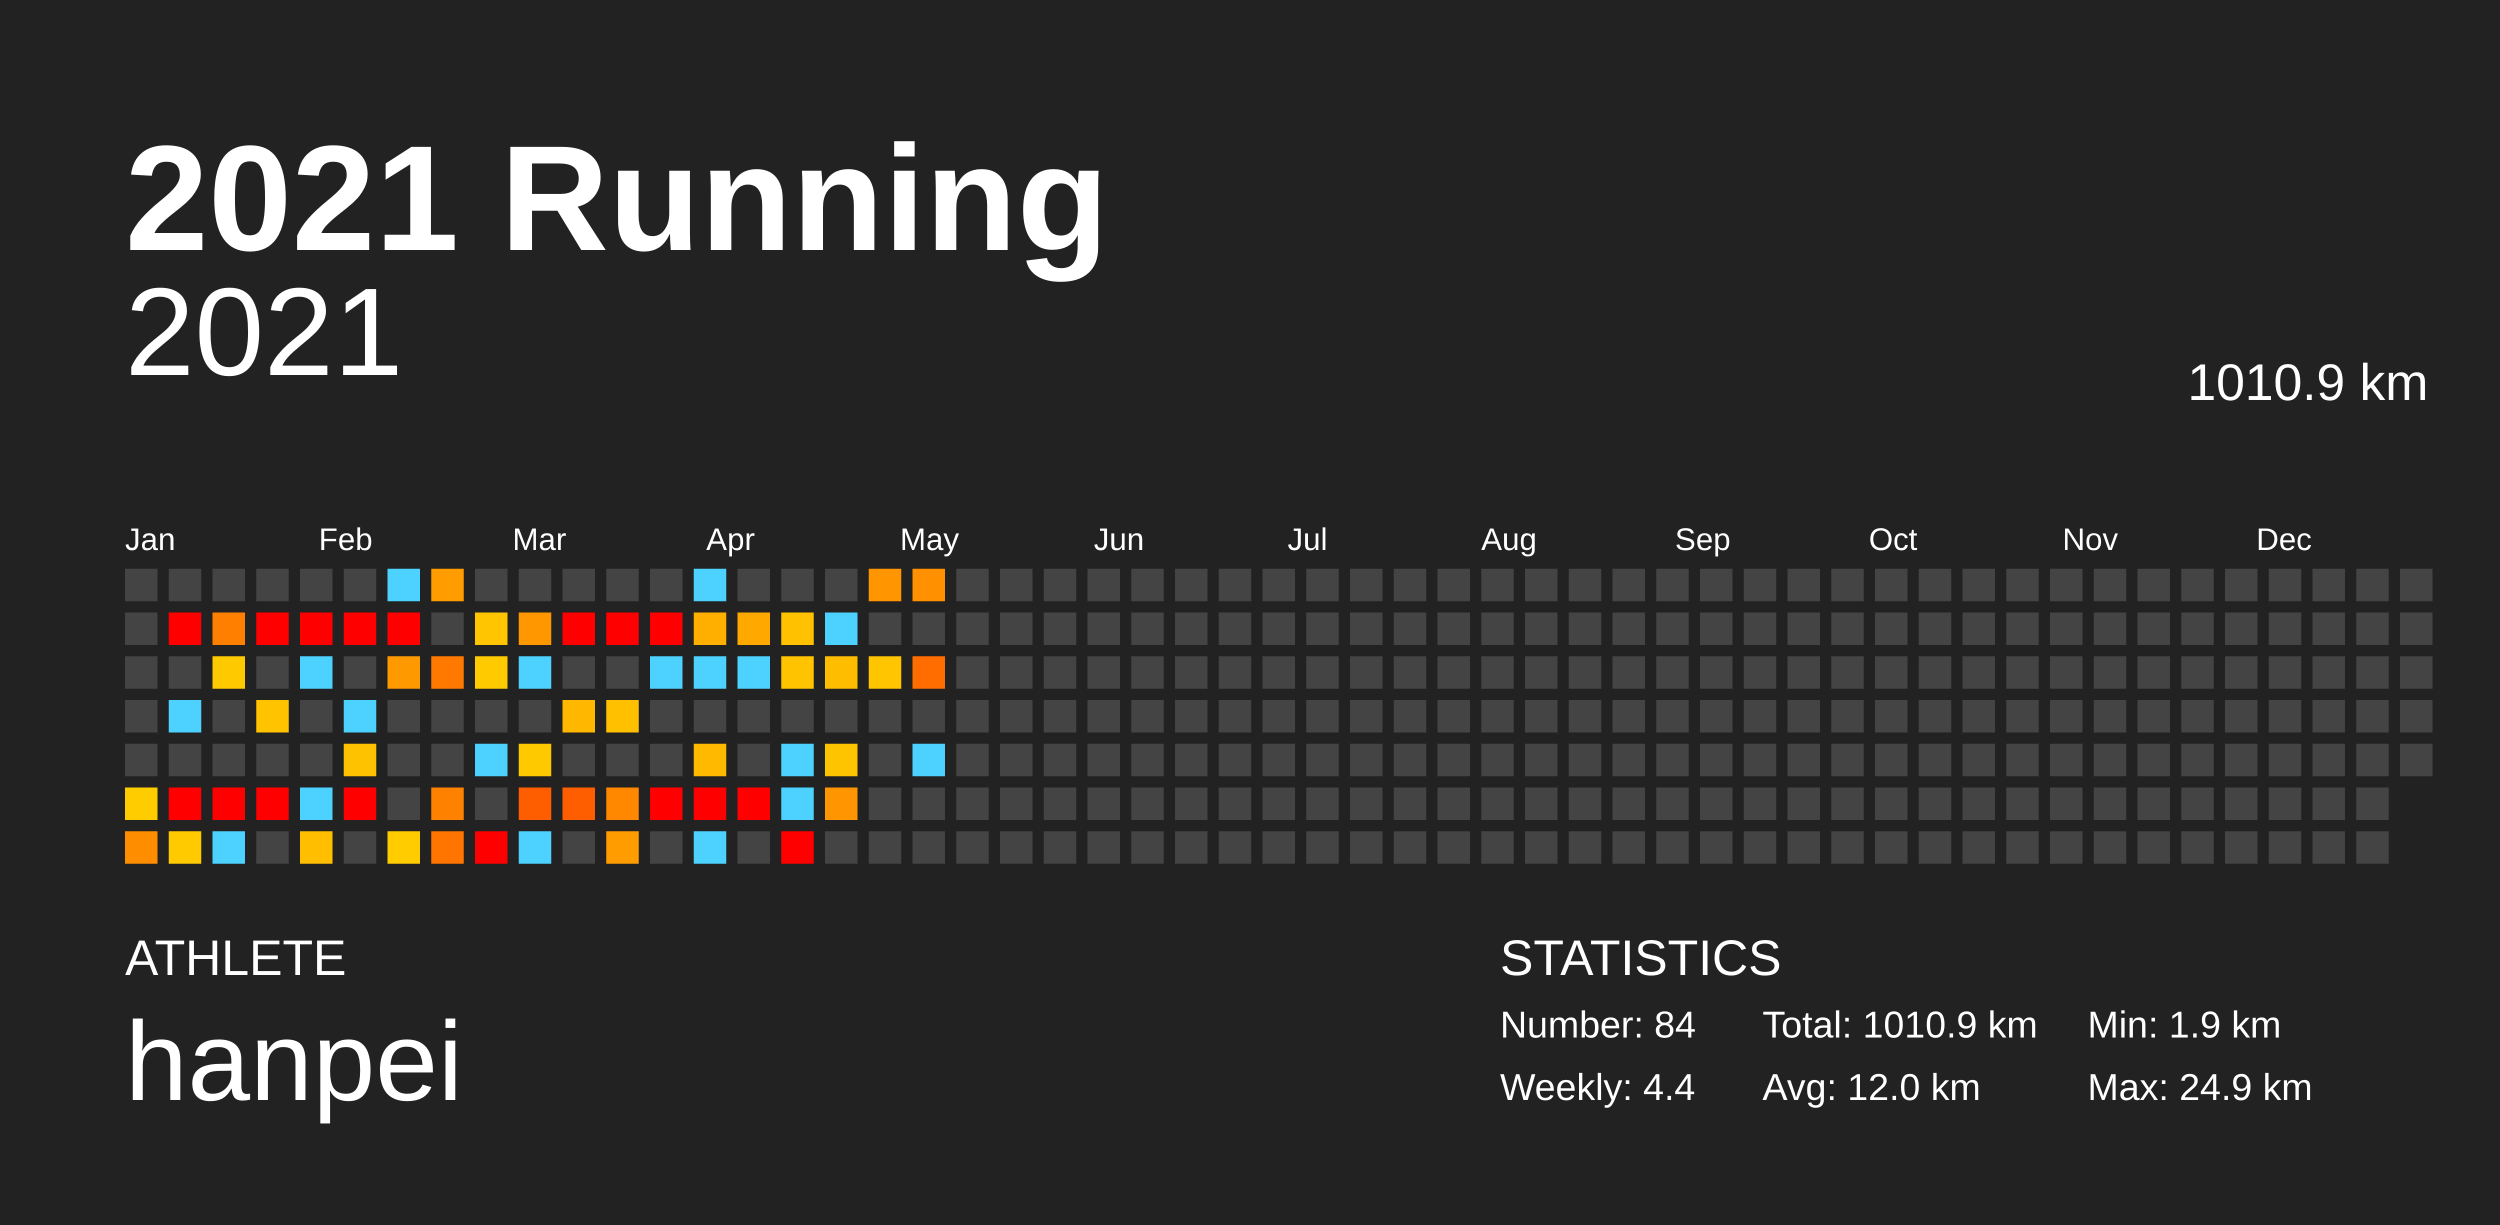
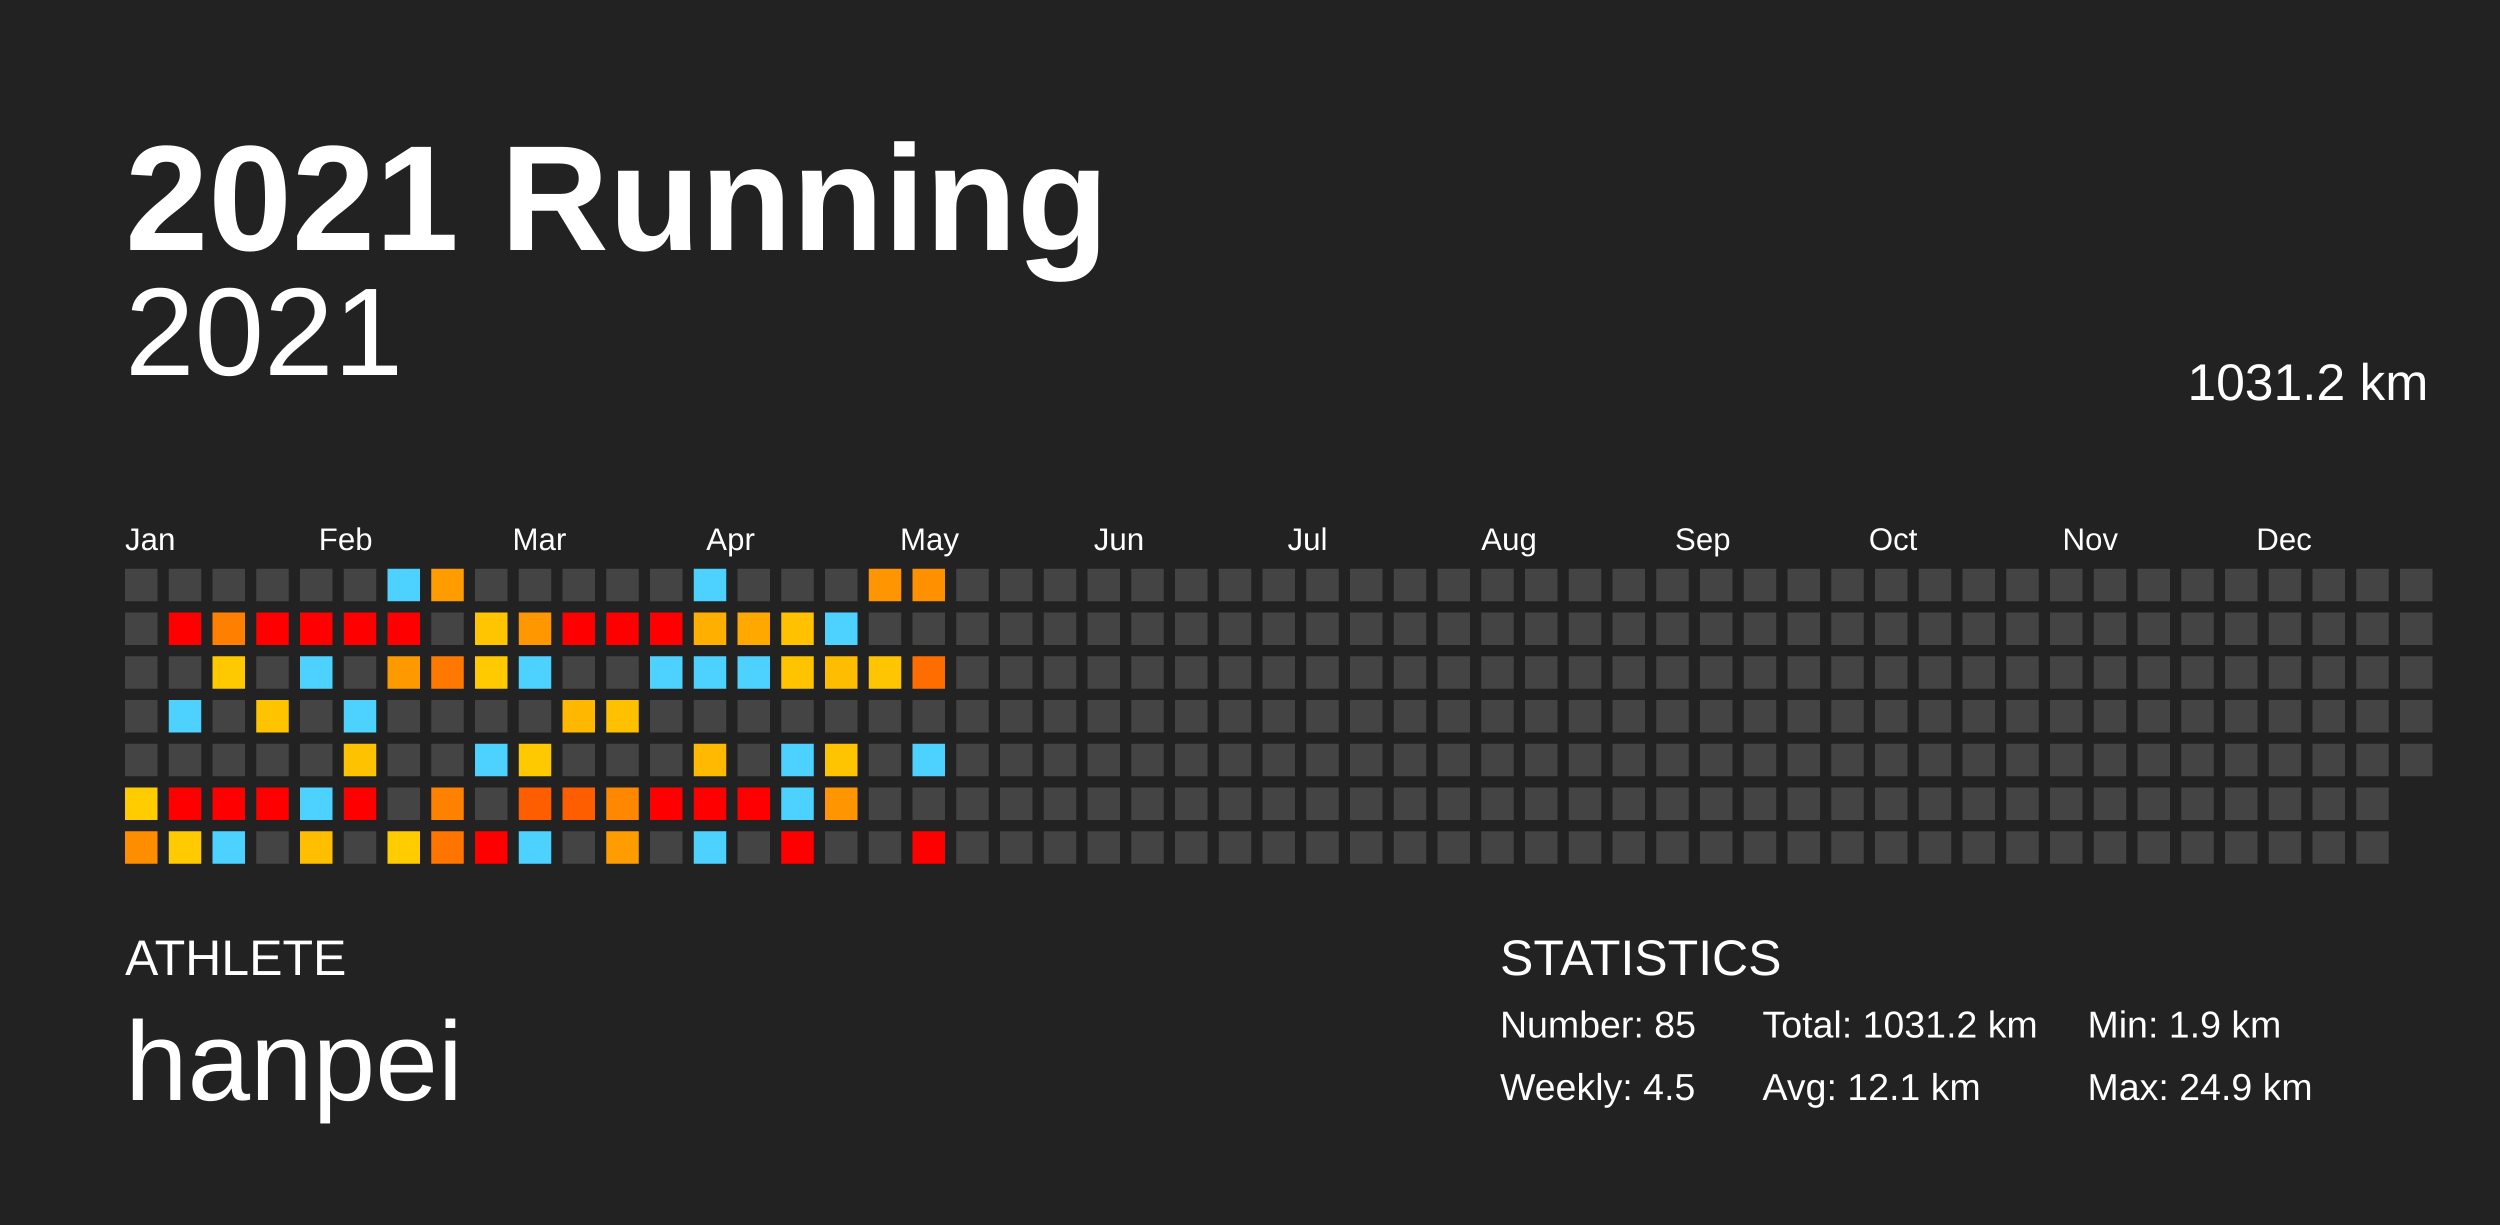
<svg xmlns="http://www.w3.org/2000/svg" baseProfile="full" height="98mm" version="1.1" viewBox="0,0,200,98" width="200mm">
  <defs />
  <rect fill="#222222" height="98" width="200" x="0" y="0" />
  <text fill="#FFFFFF" style="font-size:12px; font-family:Arial; font-weight:bold;" x="10" y="20">2021 Running</text>
  <text fill="#FFFFFF" style="font-size:4px; font-family:Arial" x="10" y="78">ATHLETE</text>
  <text fill="#FFFFFF" style="font-size:9px; font-family:Arial" x="10" y="88">hanpei</text>
  <text fill="#FFFFFF" style="font-size:4px; font-family:Arial" x="120" y="78">STATISTICS</text>
-   <text fill="#FFFFFF" style="font-size:3px; font-family:Arial" x="120" y="83">Number: 84</text>
-   <text fill="#FFFFFF" style="font-size:3px; font-family:Arial" x="120" y="88">Weekly: 4.4</text>
-   <text fill="#FFFFFF" style="font-size:3px; font-family:Arial" x="141" y="83">Total: 1010.9 km</text>
-   <text fill="#FFFFFF" style="font-size:3px; font-family:Arial" x="141" y="88">Avg: 12.0 km</text>
+   <text fill="#FFFFFF" style="font-size:3px; font-family:Arial" x="120" y="83">Number: 85</text>
+   <text fill="#FFFFFF" style="font-size:3px; font-family:Arial" x="120" y="88">Weekly: 4.5</text>
+   <text fill="#FFFFFF" style="font-size:3px; font-family:Arial" x="141" y="83">Total: 1031.2 km</text>
+   <text fill="#FFFFFF" style="font-size:3px; font-family:Arial" x="141" y="88">Avg: 12.1 km</text>
  <text fill="#FFFFFF" style="font-size:3px; font-family:Arial" x="167" y="83">Min: 1.9 km</text>
  <text fill="#FFFFFF" style="font-size:3px; font-family:Arial" x="167" y="88">Max: 24.9 km</text>
  <text alignment-baseline="hanging" fill="#FFFFFF" style="font-size:10.0px; font-family:Arial;" x="10" y="30">2021</text>
-   <text alignment-baseline="hanging" fill="#FFFFFF" style="font-size:4.125px; font-family:Arial;" x="175" y="32">1010.9 km</text>
+   <text alignment-baseline="hanging" fill="#FFFFFF" style="font-size:4.125px; font-family:Arial;" x="175" y="32">1031.2 km</text>
  <text fill="#FFFFFF" style="font-size:2.5px; font-family:Arial" x="10.0" y="44">Jan</text>
  <text fill="#FFFFFF" style="font-size:2.5px; font-family:Arial" x="25.5" y="44">Feb</text>
  <text fill="#FFFFFF" style="font-size:2.5px; font-family:Arial" x="41.0" y="44">Mar</text>
  <text fill="#FFFFFF" style="font-size:2.5px; font-family:Arial" x="56.5" y="44">Apr</text>
  <text fill="#FFFFFF" style="font-size:2.5px; font-family:Arial" x="72.0" y="44">May</text>
  <text fill="#FFFFFF" style="font-size:2.5px; font-family:Arial" x="87.5" y="44">Jun</text>
  <text fill="#FFFFFF" style="font-size:2.5px; font-family:Arial" x="103.0" y="44">Jul</text>
  <text fill="#FFFFFF" style="font-size:2.5px; font-family:Arial" x="118.5" y="44">Aug</text>
  <text fill="#FFFFFF" style="font-size:2.5px; font-family:Arial" x="134.0" y="44">Sep</text>
  <text fill="#FFFFFF" style="font-size:2.5px; font-family:Arial" x="149.5" y="44">Oct</text>
  <text fill="#FFFFFF" style="font-size:2.5px; font-family:Arial" x="165.0" y="44">Nov</text>
  <text fill="#FFFFFF" style="font-size:2.5px; font-family:Arial" x="180.5" y="44">Dec</text>
  <rect fill="#444444" height="2.6" width="2.6" x="10.0" y="45.5" />
  <rect fill="#444444" height="2.6" width="2.6" x="10.0" y="49.0" />
  <rect fill="#444444" height="2.6" width="2.6" x="10.0" y="52.5" />
  <rect fill="#444444" height="2.6" width="2.6" x="10.0" y="56.0" />
  <rect fill="#444444" height="2.6" width="2.6" x="10.0" y="59.5" />
  <rect fill="#ffcc00" height="2.6" width="2.6" x="10.0" y="63.0" />
  <rect fill="#ff8d00" height="2.6" width="2.6" x="10.0" y="66.5" />
  <rect fill="#444444" height="2.6" width="2.6" x="13.5" y="45.5" />
  <rect fill="red" height="2.6" width="2.6" x="13.5" y="49.0" />
  <rect fill="#444444" height="2.6" width="2.6" x="13.5" y="52.5" />
  <rect fill="#4dd2ff" height="2.6" width="2.6" x="13.5" y="56.0" />
  <rect fill="#444444" height="2.6" width="2.6" x="13.5" y="59.5" />
  <rect fill="red" height="2.6" width="2.6" x="13.5" y="63.0" />
  <rect fill="#ffcb00" height="2.6" width="2.6" x="13.5" y="66.5" />
  <rect fill="#444444" height="2.6" width="2.6" x="17.0" y="45.5" />
  <rect fill="#ff7f00" height="2.6" width="2.6" x="17.0" y="49.0" />
  <rect fill="#ffc900" height="2.6" width="2.6" x="17.0" y="52.5" />
  <rect fill="#444444" height="2.6" width="2.6" x="17.0" y="56.0" />
  <rect fill="#444444" height="2.6" width="2.6" x="17.0" y="59.5" />
  <rect fill="red" height="2.6" width="2.6" x="17.0" y="63.0" />
  <rect fill="#4dd2ff" height="2.6" width="2.6" x="17.0" y="66.5" />
  <rect fill="#444444" height="2.6" width="2.6" x="20.5" y="45.5" />
  <rect fill="red" height="2.6" width="2.6" x="20.5" y="49.0" />
  <rect fill="#444444" height="2.6" width="2.6" x="20.5" y="52.5" />
  <rect fill="#ffc300" height="2.6" width="2.6" x="20.5" y="56.0" />
  <rect fill="#444444" height="2.6" width="2.6" x="20.5" y="59.5" />
  <rect fill="red" height="2.6" width="2.6" x="20.5" y="63.0" />
  <rect fill="#444444" height="2.6" width="2.6" x="20.5" y="66.5" />
  <rect fill="#444444" height="2.6" width="2.6" x="24.0" y="45.5" />
  <rect fill="red" height="2.6" width="2.6" x="24.0" y="49.0" />
  <rect fill="#4dd2ff" height="2.6" width="2.6" x="24.0" y="52.5" />
  <rect fill="#444444" height="2.6" width="2.6" x="24.0" y="56.0" />
  <rect fill="#444444" height="2.6" width="2.6" x="24.0" y="59.5" />
  <rect fill="#4dd2ff" height="2.6" width="2.6" x="24.0" y="63.0" />
  <rect fill="#ffbf00" height="2.6" width="2.6" x="24.0" y="66.5" />
  <rect fill="#444444" height="2.6" width="2.6" x="27.5" y="45.5" />
  <rect fill="red" height="2.6" width="2.6" x="27.5" y="49.0" />
  <rect fill="#444444" height="2.6" width="2.6" x="27.5" y="52.5" />
  <rect fill="#4dd2ff" height="2.6" width="2.6" x="27.5" y="56.0" />
  <rect fill="#ffc200" height="2.6" width="2.6" x="27.5" y="59.5" />
  <rect fill="red" height="2.6" width="2.6" x="27.5" y="63.0" />
  <rect fill="#444444" height="2.6" width="2.6" x="27.5" y="66.5" />
  <rect fill="#4dd2ff" height="2.6" width="2.6" x="31.0" y="45.5" />
  <rect fill="red" height="2.6" width="2.6" x="31.0" y="49.0" />
  <rect fill="#ff9900" height="2.6" width="2.6" x="31.0" y="52.5" />
  <rect fill="#444444" height="2.6" width="2.6" x="31.0" y="56.0" />
  <rect fill="#444444" height="2.6" width="2.6" x="31.0" y="59.5" />
  <rect fill="#444444" height="2.6" width="2.6" x="31.0" y="63.0" />
  <rect fill="#ffcc00" height="2.6" width="2.6" x="31.0" y="66.5" />
  <rect fill="#ff9d00" height="2.6" width="2.6" x="34.5" y="45.5" />
  <rect fill="#444444" height="2.6" width="2.6" x="34.5" y="49.0" />
  <rect fill="#ff7900" height="2.6" width="2.6" x="34.5" y="52.5" />
  <rect fill="#444444" height="2.6" width="2.6" x="34.5" y="56.0" />
  <rect fill="#444444" height="2.6" width="2.6" x="34.5" y="59.5" />
  <rect fill="#ff8100" height="2.6" width="2.6" x="34.5" y="63.0" />
  <rect fill="#ff7500" height="2.6" width="2.6" x="34.5" y="66.5" />
  <rect fill="#444444" height="2.6" width="2.6" x="38.0" y="45.5" />
  <rect fill="#ffc500" height="2.6" width="2.6" x="38.0" y="49.0" />
  <rect fill="#ffcb00" height="2.6" width="2.6" x="38.0" y="52.5" />
  <rect fill="#444444" height="2.6" width="2.6" x="38.0" y="56.0" />
  <rect fill="#4dd2ff" height="2.6" width="2.6" x="38.0" y="59.5" />
  <rect fill="#444444" height="2.6" width="2.6" x="38.0" y="63.0" />
  <rect fill="red" height="2.6" width="2.6" x="38.0" y="66.5" />
  <rect fill="#444444" height="2.6" width="2.6" x="41.5" y="45.5" />
  <rect fill="#ff9800" height="2.6" width="2.6" x="41.5" y="49.0" />
  <rect fill="#4dd2ff" height="2.6" width="2.6" x="41.5" y="52.5" />
  <rect fill="#444444" height="2.6" width="2.6" x="41.5" y="56.0" />
  <rect fill="#ffc900" height="2.6" width="2.6" x="41.5" y="59.5" />
  <rect fill="#ff5e00" height="2.6" width="2.6" x="41.5" y="63.0" />
  <rect fill="#4dd2ff" height="2.6" width="2.6" x="41.5" y="66.5" />
  <rect fill="#444444" height="2.6" width="2.6" x="45.0" y="45.5" />
  <rect fill="red" height="2.6" width="2.6" x="45.0" y="49.0" />
  <rect fill="#444444" height="2.6" width="2.6" x="45.0" y="52.5" />
  <rect fill="#ffb700" height="2.6" width="2.6" x="45.0" y="56.0" />
  <rect fill="#444444" height="2.6" width="2.6" x="45.0" y="59.5" />
  <rect fill="#ff5e00" height="2.6" width="2.6" x="45.0" y="63.0" />
  <rect fill="#444444" height="2.6" width="2.6" x="45.0" y="66.5" />
  <rect fill="#444444" height="2.6" width="2.6" x="48.5" y="45.5" />
  <rect fill="red" height="2.6" width="2.6" x="48.5" y="49.0" />
  <rect fill="#444444" height="2.6" width="2.6" x="48.5" y="52.5" />
  <rect fill="#ffc000" height="2.6" width="2.6" x="48.5" y="56.0" />
  <rect fill="#444444" height="2.6" width="2.6" x="48.5" y="59.5" />
  <rect fill="#ff8800" height="2.6" width="2.6" x="48.5" y="63.0" />
  <rect fill="#ff9d00" height="2.6" width="2.6" x="48.5" y="66.5" />
  <rect fill="#444444" height="2.6" width="2.6" x="52.0" y="45.5" />
  <rect fill="red" height="2.6" width="2.6" x="52.0" y="49.0" />
  <rect fill="#4dd2ff" height="2.6" width="2.6" x="52.0" y="52.5" />
  <rect fill="#444444" height="2.6" width="2.6" x="52.0" y="56.0" />
  <rect fill="#444444" height="2.6" width="2.6" x="52.0" y="59.5" />
  <rect fill="red" height="2.6" width="2.6" x="52.0" y="63.0" />
  <rect fill="#444444" height="2.6" width="2.6" x="52.0" y="66.5" />
  <rect fill="#4dd2ff" height="2.6" width="2.6" x="55.5" y="45.5" />
  <rect fill="#ffaf00" height="2.6" width="2.6" x="55.5" y="49.0" />
  <rect fill="#4dd2ff" height="2.6" width="2.6" x="55.5" y="52.5" />
  <rect fill="#444444" height="2.6" width="2.6" x="55.5" y="56.0" />
  <rect fill="#ffba00" height="2.6" width="2.6" x="55.5" y="59.5" />
  <rect fill="red" height="2.6" width="2.6" x="55.5" y="63.0" />
  <rect fill="#4dd2ff" height="2.6" width="2.6" x="55.5" y="66.5" />
  <rect fill="#444444" height="2.6" width="2.6" x="59.0" y="45.5" />
  <rect fill="#ffa900" height="2.6" width="2.6" x="59.0" y="49.0" />
  <rect fill="#4dd2ff" height="2.6" width="2.6" x="59.0" y="52.5" />
  <rect fill="#444444" height="2.6" width="2.6" x="59.0" y="56.0" />
  <rect fill="#444444" height="2.6" width="2.6" x="59.0" y="59.5" />
  <rect fill="red" height="2.6" width="2.6" x="59.0" y="63.0" />
  <rect fill="#444444" height="2.6" width="2.6" x="59.0" y="66.5" />
  <rect fill="#444444" height="2.6" width="2.6" x="62.5" y="45.5" />
  <rect fill="#ffc100" height="2.6" width="2.6" x="62.5" y="49.0" />
  <rect fill="#ffc300" height="2.6" width="2.6" x="62.5" y="52.5" />
  <rect fill="#444444" height="2.6" width="2.6" x="62.5" y="56.0" />
  <rect fill="#4dd2ff" height="2.6" width="2.6" x="62.5" y="59.5" />
  <rect fill="#4dd2ff" height="2.6" width="2.6" x="62.5" y="63.0" />
  <rect fill="red" height="2.6" width="2.6" x="62.5" y="66.5" />
  <rect fill="#444444" height="2.6" width="2.6" x="66.0" y="45.5" />
  <rect fill="#4dd2ff" height="2.6" width="2.6" x="66.0" y="49.0" />
  <rect fill="#ffbd00" height="2.6" width="2.6" x="66.0" y="52.5" />
  <rect fill="#444444" height="2.6" width="2.6" x="66.0" y="56.0" />
  <rect fill="#ffc400" height="2.6" width="2.6" x="66.0" y="59.5" />
  <rect fill="#ff9500" height="2.6" width="2.6" x="66.0" y="63.0" />
  <rect fill="#444444" height="2.6" width="2.6" x="66.0" y="66.5" />
  <rect fill="#ff9500" height="2.6" width="2.6" x="69.5" y="45.5" />
  <rect fill="#444444" height="2.6" width="2.6" x="69.5" y="49.0" />
  <rect fill="#ffc500" height="2.6" width="2.6" x="69.5" y="52.5" />
  <rect fill="#444444" height="2.6" width="2.6" x="69.5" y="56.0" />
  <rect fill="#444444" height="2.6" width="2.6" x="69.5" y="59.5" />
  <rect fill="#444444" height="2.6" width="2.6" x="69.5" y="63.0" />
  <rect fill="#444444" height="2.6" width="2.6" x="69.5" y="66.5" />
  <rect fill="#ff9000" height="2.6" width="2.6" x="73.0" y="45.5" />
  <rect fill="#444444" height="2.6" width="2.6" x="73.0" y="49.0" />
  <rect fill="#ff6d00" height="2.6" width="2.6" x="73.0" y="52.5" />
  <rect fill="#444444" height="2.6" width="2.6" x="73.0" y="56.0" />
  <rect fill="#4dd2ff" height="2.6" width="2.6" x="73.0" y="59.5" />
  <rect fill="#444444" height="2.6" width="2.6" x="73.0" y="63.0" />
-   <rect fill="#444444" height="2.6" width="2.6" x="73.0" y="66.5" />
+   <rect fill="red" height="2.6" width="2.6" x="73.0" y="66.5" />
  <rect fill="#444444" height="2.6" width="2.6" x="76.5" y="45.5" />
  <rect fill="#444444" height="2.6" width="2.6" x="76.5" y="49.0" />
  <rect fill="#444444" height="2.6" width="2.6" x="76.5" y="52.5" />
  <rect fill="#444444" height="2.6" width="2.6" x="76.5" y="56.0" />
  <rect fill="#444444" height="2.6" width="2.6" x="76.5" y="59.5" />
  <rect fill="#444444" height="2.6" width="2.6" x="76.5" y="63.0" />
  <rect fill="#444444" height="2.6" width="2.6" x="76.5" y="66.5" />
  <rect fill="#444444" height="2.6" width="2.6" x="80.0" y="45.5" />
  <rect fill="#444444" height="2.6" width="2.6" x="80.0" y="49.0" />
  <rect fill="#444444" height="2.6" width="2.6" x="80.0" y="52.5" />
  <rect fill="#444444" height="2.6" width="2.6" x="80.0" y="56.0" />
  <rect fill="#444444" height="2.6" width="2.6" x="80.0" y="59.5" />
  <rect fill="#444444" height="2.6" width="2.6" x="80.0" y="63.0" />
  <rect fill="#444444" height="2.6" width="2.6" x="80.0" y="66.5" />
  <rect fill="#444444" height="2.6" width="2.6" x="83.5" y="45.5" />
  <rect fill="#444444" height="2.6" width="2.6" x="83.5" y="49.0" />
  <rect fill="#444444" height="2.6" width="2.6" x="83.5" y="52.5" />
  <rect fill="#444444" height="2.6" width="2.6" x="83.5" y="56.0" />
  <rect fill="#444444" height="2.6" width="2.6" x="83.5" y="59.5" />
  <rect fill="#444444" height="2.6" width="2.6" x="83.5" y="63.0" />
  <rect fill="#444444" height="2.6" width="2.6" x="83.5" y="66.5" />
  <rect fill="#444444" height="2.6" width="2.6" x="87.0" y="45.5" />
  <rect fill="#444444" height="2.6" width="2.6" x="87.0" y="49.0" />
  <rect fill="#444444" height="2.6" width="2.6" x="87.0" y="52.5" />
  <rect fill="#444444" height="2.6" width="2.6" x="87.0" y="56.0" />
  <rect fill="#444444" height="2.6" width="2.6" x="87.0" y="59.5" />
  <rect fill="#444444" height="2.6" width="2.6" x="87.0" y="63.0" />
  <rect fill="#444444" height="2.6" width="2.6" x="87.0" y="66.5" />
  <rect fill="#444444" height="2.6" width="2.6" x="90.5" y="45.5" />
  <rect fill="#444444" height="2.6" width="2.6" x="90.5" y="49.0" />
  <rect fill="#444444" height="2.6" width="2.6" x="90.5" y="52.5" />
  <rect fill="#444444" height="2.6" width="2.6" x="90.5" y="56.0" />
  <rect fill="#444444" height="2.6" width="2.6" x="90.5" y="59.5" />
  <rect fill="#444444" height="2.6" width="2.6" x="90.5" y="63.0" />
  <rect fill="#444444" height="2.6" width="2.6" x="90.5" y="66.5" />
  <rect fill="#444444" height="2.6" width="2.6" x="94.0" y="45.5" />
  <rect fill="#444444" height="2.6" width="2.6" x="94.0" y="49.0" />
  <rect fill="#444444" height="2.6" width="2.6" x="94.0" y="52.5" />
  <rect fill="#444444" height="2.6" width="2.6" x="94.0" y="56.0" />
  <rect fill="#444444" height="2.6" width="2.6" x="94.0" y="59.5" />
  <rect fill="#444444" height="2.6" width="2.6" x="94.0" y="63.0" />
  <rect fill="#444444" height="2.6" width="2.6" x="94.0" y="66.5" />
  <rect fill="#444444" height="2.6" width="2.6" x="97.5" y="45.5" />
  <rect fill="#444444" height="2.6" width="2.6" x="97.5" y="49.0" />
  <rect fill="#444444" height="2.6" width="2.6" x="97.5" y="52.5" />
  <rect fill="#444444" height="2.6" width="2.6" x="97.5" y="56.0" />
  <rect fill="#444444" height="2.6" width="2.6" x="97.5" y="59.5" />
  <rect fill="#444444" height="2.6" width="2.6" x="97.5" y="63.0" />
  <rect fill="#444444" height="2.6" width="2.6" x="97.5" y="66.5" />
  <rect fill="#444444" height="2.6" width="2.6" x="101.0" y="45.5" />
  <rect fill="#444444" height="2.6" width="2.6" x="101.0" y="49.0" />
  <rect fill="#444444" height="2.6" width="2.6" x="101.0" y="52.5" />
  <rect fill="#444444" height="2.6" width="2.6" x="101.0" y="56.0" />
  <rect fill="#444444" height="2.6" width="2.6" x="101.0" y="59.5" />
  <rect fill="#444444" height="2.6" width="2.6" x="101.0" y="63.0" />
  <rect fill="#444444" height="2.6" width="2.6" x="101.0" y="66.5" />
  <rect fill="#444444" height="2.6" width="2.6" x="104.5" y="45.5" />
  <rect fill="#444444" height="2.6" width="2.6" x="104.5" y="49.0" />
  <rect fill="#444444" height="2.6" width="2.6" x="104.5" y="52.5" />
  <rect fill="#444444" height="2.6" width="2.6" x="104.5" y="56.0" />
  <rect fill="#444444" height="2.6" width="2.6" x="104.5" y="59.5" />
  <rect fill="#444444" height="2.6" width="2.6" x="104.5" y="63.0" />
  <rect fill="#444444" height="2.6" width="2.6" x="104.5" y="66.5" />
  <rect fill="#444444" height="2.6" width="2.6" x="108.0" y="45.5" />
  <rect fill="#444444" height="2.6" width="2.6" x="108.0" y="49.0" />
  <rect fill="#444444" height="2.6" width="2.6" x="108.0" y="52.5" />
  <rect fill="#444444" height="2.6" width="2.6" x="108.0" y="56.0" />
  <rect fill="#444444" height="2.6" width="2.6" x="108.0" y="59.5" />
  <rect fill="#444444" height="2.6" width="2.6" x="108.0" y="63.0" />
  <rect fill="#444444" height="2.6" width="2.6" x="108.0" y="66.5" />
  <rect fill="#444444" height="2.6" width="2.6" x="111.5" y="45.5" />
  <rect fill="#444444" height="2.6" width="2.6" x="111.5" y="49.0" />
  <rect fill="#444444" height="2.6" width="2.6" x="111.5" y="52.5" />
  <rect fill="#444444" height="2.6" width="2.6" x="111.5" y="56.0" />
  <rect fill="#444444" height="2.6" width="2.6" x="111.5" y="59.5" />
  <rect fill="#444444" height="2.6" width="2.6" x="111.5" y="63.0" />
  <rect fill="#444444" height="2.6" width="2.6" x="111.5" y="66.5" />
  <rect fill="#444444" height="2.6" width="2.6" x="115.0" y="45.5" />
  <rect fill="#444444" height="2.6" width="2.6" x="115.0" y="49.0" />
  <rect fill="#444444" height="2.6" width="2.6" x="115.0" y="52.5" />
  <rect fill="#444444" height="2.6" width="2.6" x="115.0" y="56.0" />
  <rect fill="#444444" height="2.6" width="2.6" x="115.0" y="59.5" />
  <rect fill="#444444" height="2.6" width="2.6" x="115.0" y="63.0" />
  <rect fill="#444444" height="2.6" width="2.6" x="115.0" y="66.5" />
  <rect fill="#444444" height="2.6" width="2.6" x="118.5" y="45.5" />
  <rect fill="#444444" height="2.6" width="2.6" x="118.5" y="49.0" />
  <rect fill="#444444" height="2.6" width="2.6" x="118.5" y="52.5" />
  <rect fill="#444444" height="2.6" width="2.6" x="118.5" y="56.0" />
  <rect fill="#444444" height="2.6" width="2.6" x="118.5" y="59.5" />
  <rect fill="#444444" height="2.6" width="2.6" x="118.5" y="63.0" />
  <rect fill="#444444" height="2.6" width="2.6" x="118.5" y="66.5" />
  <rect fill="#444444" height="2.6" width="2.6" x="122.0" y="45.5" />
  <rect fill="#444444" height="2.6" width="2.6" x="122.0" y="49.0" />
  <rect fill="#444444" height="2.6" width="2.6" x="122.0" y="52.5" />
  <rect fill="#444444" height="2.6" width="2.6" x="122.0" y="56.0" />
  <rect fill="#444444" height="2.6" width="2.6" x="122.0" y="59.5" />
  <rect fill="#444444" height="2.6" width="2.6" x="122.0" y="63.0" />
  <rect fill="#444444" height="2.6" width="2.6" x="122.0" y="66.5" />
  <rect fill="#444444" height="2.6" width="2.6" x="125.5" y="45.5" />
  <rect fill="#444444" height="2.6" width="2.6" x="125.5" y="49.0" />
  <rect fill="#444444" height="2.6" width="2.6" x="125.5" y="52.5" />
  <rect fill="#444444" height="2.6" width="2.6" x="125.5" y="56.0" />
  <rect fill="#444444" height="2.6" width="2.6" x="125.5" y="59.5" />
  <rect fill="#444444" height="2.6" width="2.6" x="125.5" y="63.0" />
  <rect fill="#444444" height="2.6" width="2.6" x="125.5" y="66.5" />
  <rect fill="#444444" height="2.6" width="2.6" x="129.0" y="45.5" />
  <rect fill="#444444" height="2.6" width="2.6" x="129.0" y="49.0" />
  <rect fill="#444444" height="2.6" width="2.6" x="129.0" y="52.5" />
  <rect fill="#444444" height="2.6" width="2.6" x="129.0" y="56.0" />
  <rect fill="#444444" height="2.6" width="2.6" x="129.0" y="59.5" />
  <rect fill="#444444" height="2.6" width="2.6" x="129.0" y="63.0" />
  <rect fill="#444444" height="2.6" width="2.6" x="129.0" y="66.5" />
  <rect fill="#444444" height="2.6" width="2.6" x="132.5" y="45.5" />
  <rect fill="#444444" height="2.6" width="2.6" x="132.5" y="49.0" />
  <rect fill="#444444" height="2.6" width="2.6" x="132.5" y="52.5" />
  <rect fill="#444444" height="2.6" width="2.6" x="132.5" y="56.0" />
  <rect fill="#444444" height="2.6" width="2.6" x="132.5" y="59.5" />
  <rect fill="#444444" height="2.6" width="2.6" x="132.5" y="63.0" />
  <rect fill="#444444" height="2.6" width="2.6" x="132.5" y="66.5" />
  <rect fill="#444444" height="2.6" width="2.6" x="136.0" y="45.5" />
  <rect fill="#444444" height="2.6" width="2.6" x="136.0" y="49.0" />
  <rect fill="#444444" height="2.6" width="2.6" x="136.0" y="52.5" />
  <rect fill="#444444" height="2.6" width="2.6" x="136.0" y="56.0" />
  <rect fill="#444444" height="2.6" width="2.6" x="136.0" y="59.5" />
  <rect fill="#444444" height="2.6" width="2.6" x="136.0" y="63.0" />
  <rect fill="#444444" height="2.6" width="2.6" x="136.0" y="66.5" />
  <rect fill="#444444" height="2.6" width="2.6" x="139.5" y="45.5" />
  <rect fill="#444444" height="2.6" width="2.6" x="139.5" y="49.0" />
  <rect fill="#444444" height="2.6" width="2.6" x="139.5" y="52.5" />
  <rect fill="#444444" height="2.6" width="2.6" x="139.5" y="56.0" />
  <rect fill="#444444" height="2.6" width="2.6" x="139.5" y="59.5" />
  <rect fill="#444444" height="2.6" width="2.6" x="139.5" y="63.0" />
  <rect fill="#444444" height="2.6" width="2.6" x="139.5" y="66.5" />
  <rect fill="#444444" height="2.6" width="2.6" x="143.0" y="45.5" />
  <rect fill="#444444" height="2.6" width="2.6" x="143.0" y="49.0" />
  <rect fill="#444444" height="2.6" width="2.6" x="143.0" y="52.5" />
  <rect fill="#444444" height="2.6" width="2.6" x="143.0" y="56.0" />
  <rect fill="#444444" height="2.6" width="2.6" x="143.0" y="59.5" />
  <rect fill="#444444" height="2.6" width="2.6" x="143.0" y="63.0" />
  <rect fill="#444444" height="2.6" width="2.6" x="143.0" y="66.5" />
  <rect fill="#444444" height="2.6" width="2.6" x="146.5" y="45.5" />
  <rect fill="#444444" height="2.6" width="2.6" x="146.5" y="49.0" />
  <rect fill="#444444" height="2.6" width="2.6" x="146.5" y="52.5" />
  <rect fill="#444444" height="2.6" width="2.6" x="146.5" y="56.0" />
  <rect fill="#444444" height="2.6" width="2.6" x="146.5" y="59.5" />
  <rect fill="#444444" height="2.6" width="2.6" x="146.5" y="63.0" />
  <rect fill="#444444" height="2.6" width="2.6" x="146.5" y="66.5" />
  <rect fill="#444444" height="2.6" width="2.6" x="150.0" y="45.5" />
  <rect fill="#444444" height="2.6" width="2.6" x="150.0" y="49.0" />
  <rect fill="#444444" height="2.6" width="2.6" x="150.0" y="52.5" />
  <rect fill="#444444" height="2.6" width="2.6" x="150.0" y="56.0" />
  <rect fill="#444444" height="2.6" width="2.6" x="150.0" y="59.5" />
  <rect fill="#444444" height="2.6" width="2.6" x="150.0" y="63.0" />
  <rect fill="#444444" height="2.6" width="2.6" x="150.0" y="66.5" />
  <rect fill="#444444" height="2.6" width="2.6" x="153.5" y="45.5" />
  <rect fill="#444444" height="2.6" width="2.6" x="153.5" y="49.0" />
  <rect fill="#444444" height="2.6" width="2.6" x="153.5" y="52.5" />
  <rect fill="#444444" height="2.6" width="2.6" x="153.5" y="56.0" />
  <rect fill="#444444" height="2.6" width="2.6" x="153.5" y="59.5" />
  <rect fill="#444444" height="2.6" width="2.6" x="153.5" y="63.0" />
  <rect fill="#444444" height="2.6" width="2.6" x="153.5" y="66.5" />
  <rect fill="#444444" height="2.6" width="2.6" x="157.0" y="45.5" />
  <rect fill="#444444" height="2.6" width="2.6" x="157.0" y="49.0" />
  <rect fill="#444444" height="2.6" width="2.6" x="157.0" y="52.5" />
  <rect fill="#444444" height="2.6" width="2.6" x="157.0" y="56.0" />
  <rect fill="#444444" height="2.6" width="2.6" x="157.0" y="59.5" />
  <rect fill="#444444" height="2.6" width="2.6" x="157.0" y="63.0" />
  <rect fill="#444444" height="2.6" width="2.6" x="157.0" y="66.5" />
  <rect fill="#444444" height="2.6" width="2.6" x="160.5" y="45.5" />
  <rect fill="#444444" height="2.6" width="2.6" x="160.5" y="49.0" />
  <rect fill="#444444" height="2.6" width="2.6" x="160.5" y="52.5" />
  <rect fill="#444444" height="2.6" width="2.6" x="160.5" y="56.0" />
  <rect fill="#444444" height="2.6" width="2.6" x="160.5" y="59.5" />
  <rect fill="#444444" height="2.6" width="2.6" x="160.5" y="63.0" />
  <rect fill="#444444" height="2.6" width="2.6" x="160.5" y="66.5" />
  <rect fill="#444444" height="2.6" width="2.6" x="164.0" y="45.5" />
  <rect fill="#444444" height="2.6" width="2.6" x="164.0" y="49.0" />
  <rect fill="#444444" height="2.6" width="2.6" x="164.0" y="52.5" />
  <rect fill="#444444" height="2.6" width="2.6" x="164.0" y="56.0" />
  <rect fill="#444444" height="2.6" width="2.6" x="164.0" y="59.5" />
  <rect fill="#444444" height="2.6" width="2.6" x="164.0" y="63.0" />
  <rect fill="#444444" height="2.6" width="2.6" x="164.0" y="66.5" />
  <rect fill="#444444" height="2.6" width="2.6" x="167.5" y="45.5" />
  <rect fill="#444444" height="2.6" width="2.6" x="167.5" y="49.0" />
  <rect fill="#444444" height="2.6" width="2.6" x="167.5" y="52.5" />
  <rect fill="#444444" height="2.6" width="2.6" x="167.5" y="56.0" />
  <rect fill="#444444" height="2.6" width="2.6" x="167.5" y="59.5" />
  <rect fill="#444444" height="2.6" width="2.6" x="167.5" y="63.0" />
  <rect fill="#444444" height="2.6" width="2.6" x="167.5" y="66.5" />
  <rect fill="#444444" height="2.6" width="2.6" x="171.0" y="45.5" />
  <rect fill="#444444" height="2.6" width="2.6" x="171.0" y="49.0" />
  <rect fill="#444444" height="2.6" width="2.6" x="171.0" y="52.5" />
  <rect fill="#444444" height="2.6" width="2.6" x="171.0" y="56.0" />
  <rect fill="#444444" height="2.6" width="2.6" x="171.0" y="59.5" />
  <rect fill="#444444" height="2.6" width="2.6" x="171.0" y="63.0" />
  <rect fill="#444444" height="2.6" width="2.6" x="171.0" y="66.5" />
  <rect fill="#444444" height="2.6" width="2.6" x="174.5" y="45.5" />
  <rect fill="#444444" height="2.6" width="2.6" x="174.5" y="49.0" />
  <rect fill="#444444" height="2.6" width="2.6" x="174.5" y="52.5" />
  <rect fill="#444444" height="2.6" width="2.6" x="174.5" y="56.0" />
  <rect fill="#444444" height="2.6" width="2.6" x="174.5" y="59.5" />
  <rect fill="#444444" height="2.6" width="2.6" x="174.5" y="63.0" />
  <rect fill="#444444" height="2.6" width="2.6" x="174.5" y="66.5" />
  <rect fill="#444444" height="2.6" width="2.6" x="178.0" y="45.5" />
  <rect fill="#444444" height="2.6" width="2.6" x="178.0" y="49.0" />
  <rect fill="#444444" height="2.6" width="2.6" x="178.0" y="52.5" />
  <rect fill="#444444" height="2.6" width="2.6" x="178.0" y="56.0" />
  <rect fill="#444444" height="2.6" width="2.6" x="178.0" y="59.5" />
  <rect fill="#444444" height="2.6" width="2.6" x="178.0" y="63.0" />
  <rect fill="#444444" height="2.6" width="2.6" x="178.0" y="66.5" />
  <rect fill="#444444" height="2.6" width="2.6" x="181.5" y="45.5" />
  <rect fill="#444444" height="2.6" width="2.6" x="181.5" y="49.0" />
  <rect fill="#444444" height="2.6" width="2.6" x="181.5" y="52.5" />
  <rect fill="#444444" height="2.6" width="2.6" x="181.5" y="56.0" />
  <rect fill="#444444" height="2.6" width="2.6" x="181.5" y="59.5" />
  <rect fill="#444444" height="2.6" width="2.6" x="181.5" y="63.0" />
  <rect fill="#444444" height="2.6" width="2.6" x="181.5" y="66.5" />
  <rect fill="#444444" height="2.6" width="2.6" x="185.0" y="45.5" />
  <rect fill="#444444" height="2.6" width="2.6" x="185.0" y="49.0" />
  <rect fill="#444444" height="2.6" width="2.6" x="185.0" y="52.5" />
  <rect fill="#444444" height="2.6" width="2.6" x="185.0" y="56.0" />
  <rect fill="#444444" height="2.6" width="2.6" x="185.0" y="59.5" />
  <rect fill="#444444" height="2.6" width="2.6" x="185.0" y="63.0" />
  <rect fill="#444444" height="2.6" width="2.6" x="185.0" y="66.5" />
  <rect fill="#444444" height="2.6" width="2.6" x="188.5" y="45.5" />
  <rect fill="#444444" height="2.6" width="2.6" x="188.5" y="49.0" />
  <rect fill="#444444" height="2.6" width="2.6" x="188.5" y="52.5" />
  <rect fill="#444444" height="2.6" width="2.6" x="188.5" y="56.0" />
  <rect fill="#444444" height="2.6" width="2.6" x="188.5" y="59.5" />
  <rect fill="#444444" height="2.6" width="2.6" x="188.5" y="63.0" />
  <rect fill="#444444" height="2.6" width="2.6" x="188.5" y="66.5" />
  <rect fill="#444444" height="2.6" width="2.6" x="192.0" y="45.5" />
  <rect fill="#444444" height="2.6" width="2.6" x="192.0" y="49.0" />
  <rect fill="#444444" height="2.6" width="2.6" x="192.0" y="52.5" />
  <rect fill="#444444" height="2.6" width="2.6" x="192.0" y="56.0" />
  <rect fill="#444444" height="2.6" width="2.6" x="192.0" y="59.5" />
</svg>
